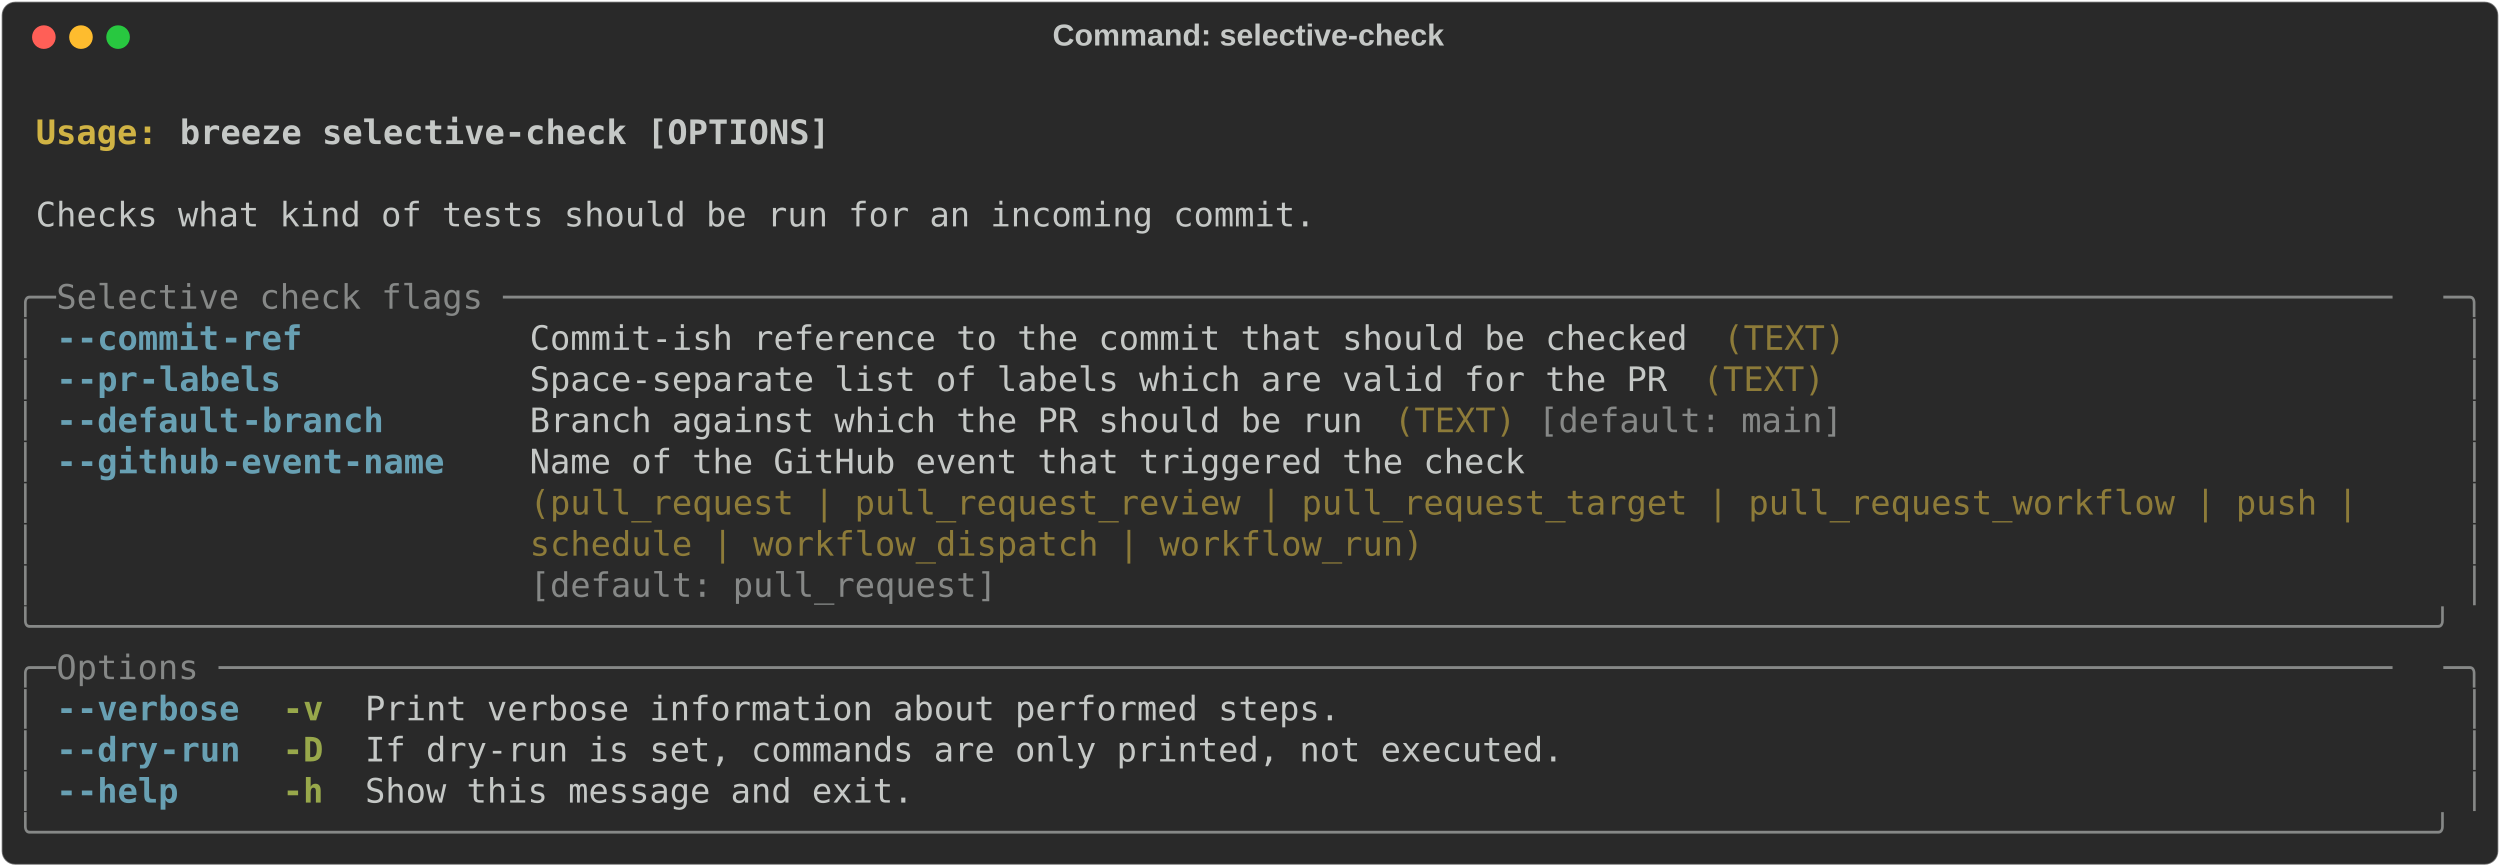
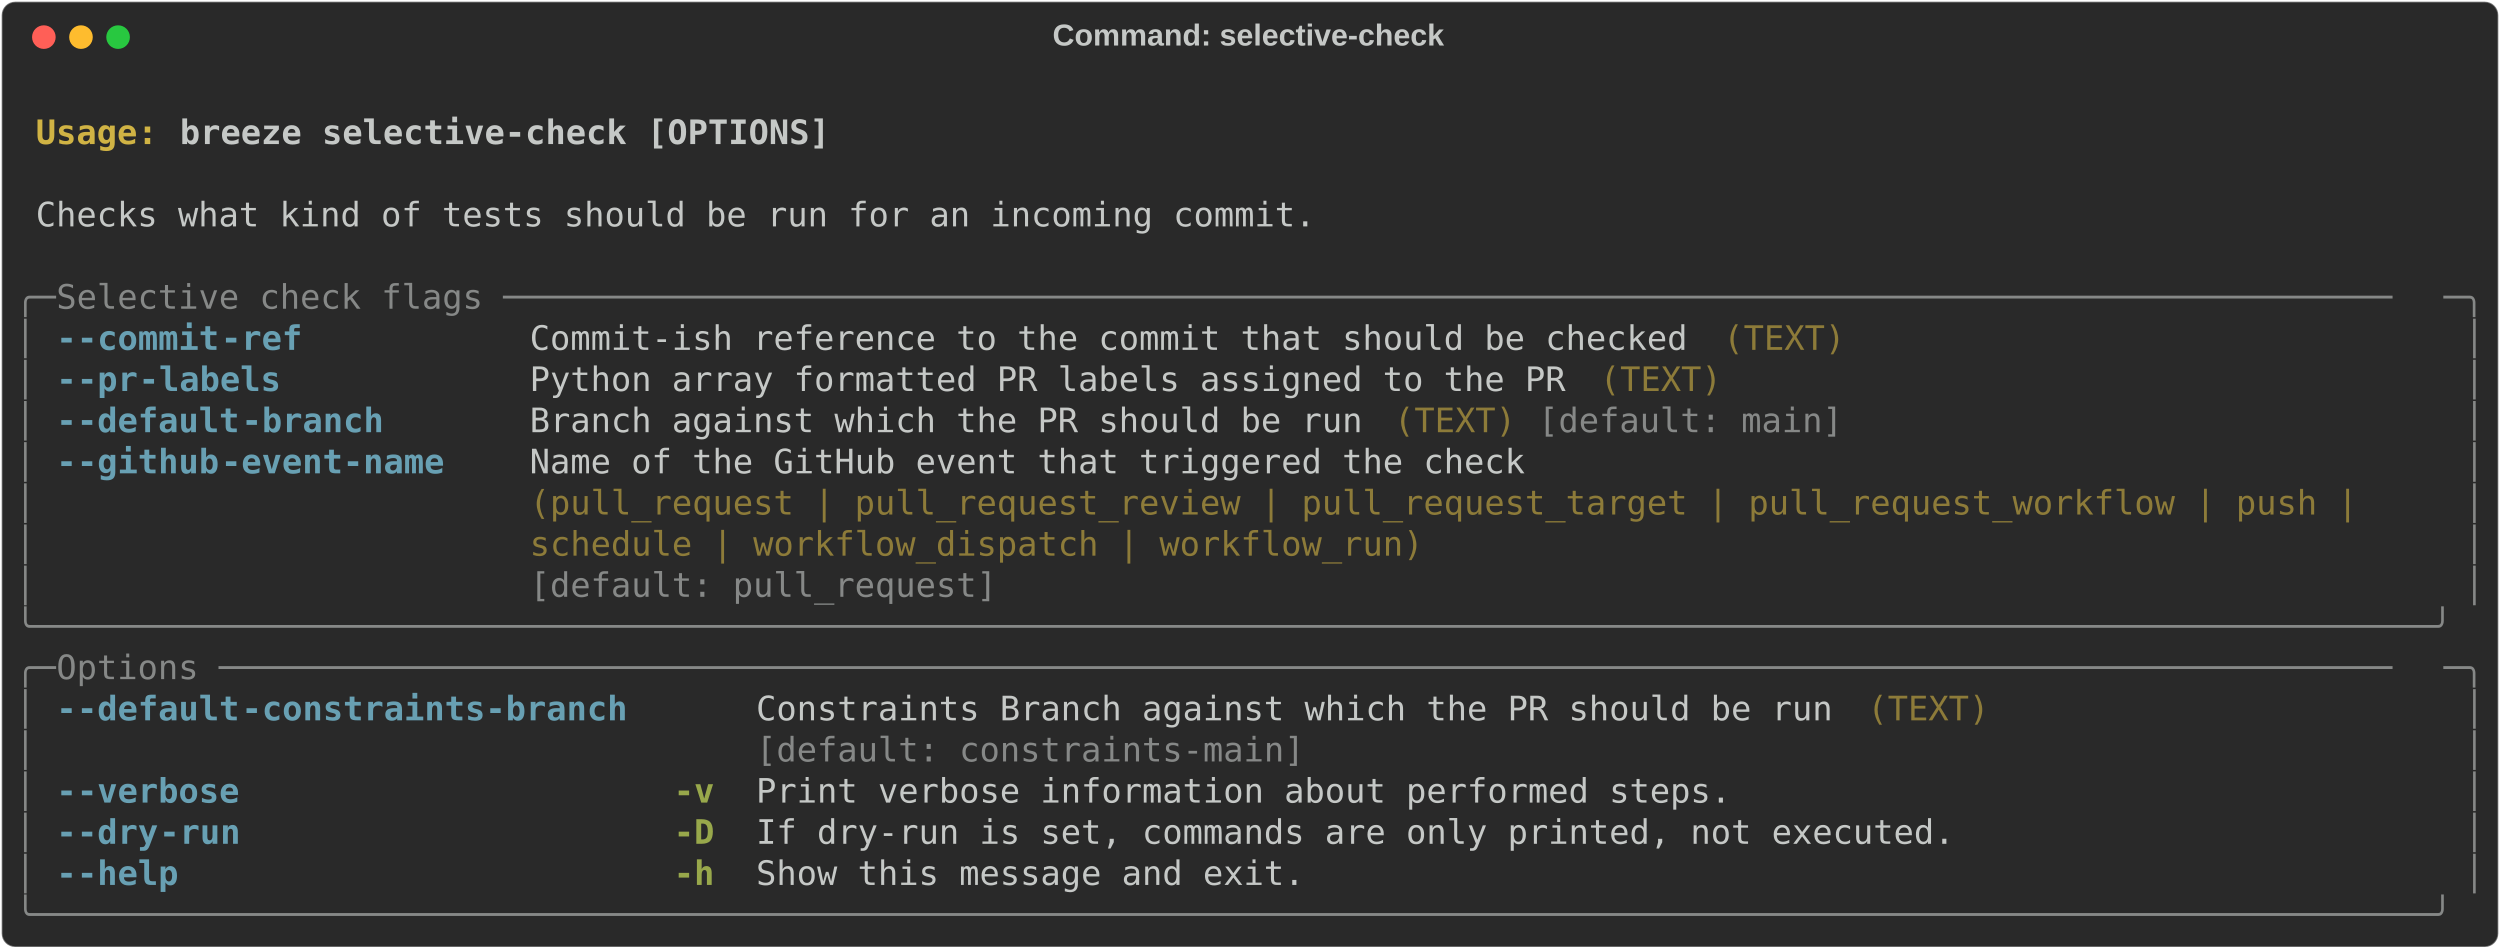
- <svg xmlns="http://www.w3.org/2000/svg" class="rich-terminal" viewBox="0 0 1482 513.6">
+ <svg xmlns="http://www.w3.org/2000/svg" class="rich-terminal" viewBox="0 0 1482 562.4">
  <style>

    @font-face {
        font-family: "Fira Code";
        src: local("FiraCode-Regular"),
                url("https://cdnjs.cloudflare.com/ajax/libs/firacode/6.2.0/woff2/FiraCode-Regular.woff2") format("woff2"),
                url("https://cdnjs.cloudflare.com/ajax/libs/firacode/6.2.0/woff/FiraCode-Regular.woff") format("woff");
        font-style: normal;
        font-weight: 400;
    }
    @font-face {
        font-family: "Fira Code";
        src: local("FiraCode-Bold"),
                url("https://cdnjs.cloudflare.com/ajax/libs/firacode/6.2.0/woff2/FiraCode-Bold.woff2") format("woff2"),
                url("https://cdnjs.cloudflare.com/ajax/libs/firacode/6.2.0/woff/FiraCode-Bold.woff") format("woff");
        font-style: bold;
        font-weight: 700;
    }

-     .terminal-1596602645-matrix {
+     .terminal-1234336166-matrix {
        font-family: Fira Code, monospace;
        font-size: 20px;
        line-height: 24.4px;
        font-variant-east-asian: full-width;
    }

-     .terminal-1596602645-title {
+     .terminal-1234336166-title {
        font-size: 18px;
        font-weight: bold;
        font-family: arial;
    }

-     .terminal-1596602645-r1 { fill: #c5c8c6;font-weight: bold }
- .terminal-1596602645-r2 { fill: #c5c8c6 }
- .terminal-1596602645-r3 { fill: #d0b344;font-weight: bold }
- .terminal-1596602645-r4 { fill: #868887 }
- .terminal-1596602645-r5 { fill: #68a0b3;font-weight: bold }
- .terminal-1596602645-r6 { fill: #8d7b39 }
- .terminal-1596602645-r7 { fill: #98a84b;font-weight: bold }
+     .terminal-1234336166-r1 { fill: #c5c8c6;font-weight: bold }
+ .terminal-1234336166-r2 { fill: #c5c8c6 }
+ .terminal-1234336166-r3 { fill: #d0b344;font-weight: bold }
+ .terminal-1234336166-r4 { fill: #868887 }
+ .terminal-1234336166-r5 { fill: #68a0b3;font-weight: bold }
+ .terminal-1234336166-r6 { fill: #8d7b39 }
+ .terminal-1234336166-r7 { fill: #98a84b;font-weight: bold }
    </style>
  <defs>
-     <clipPath id="terminal-1596602645-clip-terminal">
-       <rect x="0" y="0" width="1463.0" height="462.6" />
-     </clipPath>
-     <clipPath id="terminal-1596602645-line-0">
+     <clipPath id="terminal-1234336166-clip-terminal">
+       <rect x="0" y="0" width="1463.0" height="511.4" />
+     </clipPath>
+     <clipPath id="terminal-1234336166-line-0">
      <rect x="0" y="1.5" width="1464" height="24.65" />
    </clipPath>
-     <clipPath id="terminal-1596602645-line-1">
+     <clipPath id="terminal-1234336166-line-1">
      <rect x="0" y="25.9" width="1464" height="24.65" />
    </clipPath>
-     <clipPath id="terminal-1596602645-line-2">
+     <clipPath id="terminal-1234336166-line-2">
      <rect x="0" y="50.3" width="1464" height="24.65" />
    </clipPath>
-     <clipPath id="terminal-1596602645-line-3">
+     <clipPath id="terminal-1234336166-line-3">
      <rect x="0" y="74.7" width="1464" height="24.65" />
    </clipPath>
-     <clipPath id="terminal-1596602645-line-4">
+     <clipPath id="terminal-1234336166-line-4">
      <rect x="0" y="99.1" width="1464" height="24.65" />
    </clipPath>
-     <clipPath id="terminal-1596602645-line-5">
+     <clipPath id="terminal-1234336166-line-5">
      <rect x="0" y="123.5" width="1464" height="24.65" />
    </clipPath>
-     <clipPath id="terminal-1596602645-line-6">
+     <clipPath id="terminal-1234336166-line-6">
      <rect x="0" y="147.9" width="1464" height="24.65" />
    </clipPath>
-     <clipPath id="terminal-1596602645-line-7">
+     <clipPath id="terminal-1234336166-line-7">
      <rect x="0" y="172.3" width="1464" height="24.65" />
    </clipPath>
-     <clipPath id="terminal-1596602645-line-8">
+     <clipPath id="terminal-1234336166-line-8">
      <rect x="0" y="196.7" width="1464" height="24.65" />
    </clipPath>
-     <clipPath id="terminal-1596602645-line-9">
+     <clipPath id="terminal-1234336166-line-9">
      <rect x="0" y="221.1" width="1464" height="24.65" />
    </clipPath>
-     <clipPath id="terminal-1596602645-line-10">
+     <clipPath id="terminal-1234336166-line-10">
      <rect x="0" y="245.5" width="1464" height="24.65" />
    </clipPath>
-     <clipPath id="terminal-1596602645-line-11">
+     <clipPath id="terminal-1234336166-line-11">
      <rect x="0" y="269.9" width="1464" height="24.65" />
    </clipPath>
-     <clipPath id="terminal-1596602645-line-12">
+     <clipPath id="terminal-1234336166-line-12">
      <rect x="0" y="294.3" width="1464" height="24.65" />
    </clipPath>
-     <clipPath id="terminal-1596602645-line-13">
+     <clipPath id="terminal-1234336166-line-13">
      <rect x="0" y="318.7" width="1464" height="24.65" />
    </clipPath>
-     <clipPath id="terminal-1596602645-line-14">
+     <clipPath id="terminal-1234336166-line-14">
      <rect x="0" y="343.1" width="1464" height="24.65" />
    </clipPath>
-     <clipPath id="terminal-1596602645-line-15">
+     <clipPath id="terminal-1234336166-line-15">
      <rect x="0" y="367.5" width="1464" height="24.65" />
    </clipPath>
-     <clipPath id="terminal-1596602645-line-16">
+     <clipPath id="terminal-1234336166-line-16">
      <rect x="0" y="391.9" width="1464" height="24.65" />
    </clipPath>
-     <clipPath id="terminal-1596602645-line-17">
+     <clipPath id="terminal-1234336166-line-17">
      <rect x="0" y="416.3" width="1464" height="24.65" />
    </clipPath>
+     <clipPath id="terminal-1234336166-line-18">
+       <rect x="0" y="440.7" width="1464" height="24.65" />
+     </clipPath>
+     <clipPath id="terminal-1234336166-line-19">
+       <rect x="0" y="465.1" width="1464" height="24.65" />
+     </clipPath>
  </defs>
-   <rect fill="#292929" stroke="rgba(255,255,255,0.35)" stroke-width="1" x="1" y="1" width="1480" height="511.6" rx="8" />
-   <text class="terminal-1596602645-title" fill="#c5c8c6" text-anchor="middle" x="740" y="27">Command: selective-check</text>
+   <rect fill="#292929" stroke="rgba(255,255,255,0.35)" stroke-width="1" x="1" y="1" width="1480" height="560.4" rx="8" />
+   <text class="terminal-1234336166-title" fill="#c5c8c6" text-anchor="middle" x="740" y="27">Command: selective-check</text>
  <g transform="translate(26,22)">
    <circle cx="0" cy="0" r="7" fill="#ff5f57" />
    <circle cx="22" cy="0" r="7" fill="#febc2e" />
    <circle cx="44" cy="0" r="7" fill="#28c840" />
  </g>
-   <g transform="translate(9, 41)" clip-path="url(#terminal-1596602645-clip-terminal)">
-     <g class="terminal-1596602645-matrix">
-       <text class="terminal-1596602645-r2" x="1464" y="20" textLength="12.2" clip-path="url(#terminal-1596602645-line-0)">
- </text>
-       <text class="terminal-1596602645-r3" x="12.2" y="44.4" textLength="85.4" clip-path="url(#terminal-1596602645-line-1)">Usage: </text>
-       <text class="terminal-1596602645-r1" x="97.6" y="44.4" textLength="390.4" clip-path="url(#terminal-1596602645-line-1)">breeze selective-check [OPTIONS]</text>
-       <text class="terminal-1596602645-r2" x="1464" y="44.4" textLength="12.2" clip-path="url(#terminal-1596602645-line-1)">
- </text>
-       <text class="terminal-1596602645-r2" x="1464" y="68.8" textLength="12.2" clip-path="url(#terminal-1596602645-line-2)">
- </text>
-       <text class="terminal-1596602645-r2" x="12.2" y="93.2" textLength="768.6" clip-path="url(#terminal-1596602645-line-3)">Checks what kind of tests should be run for an incoming commit.</text>
-       <text class="terminal-1596602645-r2" x="1464" y="93.2" textLength="12.2" clip-path="url(#terminal-1596602645-line-3)">
- </text>
-       <text class="terminal-1596602645-r2" x="1464" y="117.6" textLength="12.2" clip-path="url(#terminal-1596602645-line-4)">
- </text>
-       <text class="terminal-1596602645-r4" x="0" y="142" textLength="24.4" clip-path="url(#terminal-1596602645-line-5)">╭─</text>
-       <text class="terminal-1596602645-r4" x="24.4" y="142" textLength="1415.2" clip-path="url(#terminal-1596602645-line-5)"> Selective check flags ─────────────────────────────────────────────────────────────────────────────────────────────</text>
-       <text class="terminal-1596602645-r4" x="1439.6" y="142" textLength="24.4" clip-path="url(#terminal-1596602645-line-5)">─╮</text>
-       <text class="terminal-1596602645-r2" x="1464" y="142" textLength="12.2" clip-path="url(#terminal-1596602645-line-5)">
- </text>
-       <text class="terminal-1596602645-r4" x="0" y="166.4" textLength="12.2" clip-path="url(#terminal-1596602645-line-6)">│</text>
-       <text class="terminal-1596602645-r5" x="24.4" y="166.4" textLength="12.2" clip-path="url(#terminal-1596602645-line-6)">-</text>
-       <text class="terminal-1596602645-r5" x="36.6" y="166.4" textLength="85.4" clip-path="url(#terminal-1596602645-line-6)">-commit</text>
-       <text class="terminal-1596602645-r5" x="122" y="166.4" textLength="48.8" clip-path="url(#terminal-1596602645-line-6)">-ref</text>
-       <text class="terminal-1596602645-r2" x="305" y="166.4" textLength="695.4" clip-path="url(#terminal-1596602645-line-6)">Commit-ish reference to the commit that should be checked</text>
-       <text class="terminal-1596602645-r6" x="1012.6" y="166.4" textLength="73.2" clip-path="url(#terminal-1596602645-line-6)">(TEXT)</text>
-       <text class="terminal-1596602645-r4" x="1451.8" y="166.4" textLength="12.2" clip-path="url(#terminal-1596602645-line-6)">│</text>
-       <text class="terminal-1596602645-r2" x="1464" y="166.4" textLength="12.2" clip-path="url(#terminal-1596602645-line-6)">
- </text>
-       <text class="terminal-1596602645-r4" x="0" y="190.8" textLength="12.2" clip-path="url(#terminal-1596602645-line-7)">│</text>
-       <text class="terminal-1596602645-r5" x="24.4" y="190.8" textLength="12.2" clip-path="url(#terminal-1596602645-line-7)">-</text>
-       <text class="terminal-1596602645-r5" x="36.6" y="190.8" textLength="36.6" clip-path="url(#terminal-1596602645-line-7)">-pr</text>
-       <text class="terminal-1596602645-r5" x="73.2" y="190.8" textLength="85.4" clip-path="url(#terminal-1596602645-line-7)">-labels</text>
-       <text class="terminal-1596602645-r2" x="305" y="190.8" textLength="683.2" clip-path="url(#terminal-1596602645-line-7)">Space-separate list of labels which are valid for the PR</text>
-       <text class="terminal-1596602645-r6" x="1000.4" y="190.8" textLength="73.2" clip-path="url(#terminal-1596602645-line-7)">(TEXT)</text>
-       <text class="terminal-1596602645-r4" x="1451.8" y="190.8" textLength="12.2" clip-path="url(#terminal-1596602645-line-7)">│</text>
-       <text class="terminal-1596602645-r2" x="1464" y="190.8" textLength="12.2" clip-path="url(#terminal-1596602645-line-7)">
- </text>
-       <text class="terminal-1596602645-r4" x="0" y="215.2" textLength="12.2" clip-path="url(#terminal-1596602645-line-8)">│</text>
-       <text class="terminal-1596602645-r5" x="24.4" y="215.2" textLength="12.2" clip-path="url(#terminal-1596602645-line-8)">-</text>
-       <text class="terminal-1596602645-r5" x="36.6" y="215.2" textLength="97.6" clip-path="url(#terminal-1596602645-line-8)">-default</text>
-       <text class="terminal-1596602645-r5" x="134.2" y="215.2" textLength="85.4" clip-path="url(#terminal-1596602645-line-8)">-branch</text>
-       <text class="terminal-1596602645-r2" x="305" y="215.2" textLength="500.2" clip-path="url(#terminal-1596602645-line-8)">Branch against which the PR should be run</text>
-       <text class="terminal-1596602645-r6" x="817.4" y="215.2" textLength="73.2" clip-path="url(#terminal-1596602645-line-8)">(TEXT)</text>
-       <text class="terminal-1596602645-r4" x="902.8" y="215.2" textLength="183" clip-path="url(#terminal-1596602645-line-8)">[default: main]</text>
-       <text class="terminal-1596602645-r4" x="1451.8" y="215.2" textLength="12.2" clip-path="url(#terminal-1596602645-line-8)">│</text>
-       <text class="terminal-1596602645-r2" x="1464" y="215.2" textLength="12.2" clip-path="url(#terminal-1596602645-line-8)">
- </text>
-       <text class="terminal-1596602645-r4" x="0" y="239.6" textLength="12.2" clip-path="url(#terminal-1596602645-line-9)">│</text>
-       <text class="terminal-1596602645-r5" x="24.4" y="239.6" textLength="12.2" clip-path="url(#terminal-1596602645-line-9)">-</text>
-       <text class="terminal-1596602645-r5" x="36.6" y="239.6" textLength="85.4" clip-path="url(#terminal-1596602645-line-9)">-github</text>
-       <text class="terminal-1596602645-r5" x="122" y="239.6" textLength="134.2" clip-path="url(#terminal-1596602645-line-9)">-event-name</text>
-       <text class="terminal-1596602645-r2" x="305" y="239.6" textLength="1134.6" clip-path="url(#terminal-1596602645-line-9)">Name of the GitHub event that triggered the check                                            </text>
-       <text class="terminal-1596602645-r4" x="1451.8" y="239.6" textLength="12.2" clip-path="url(#terminal-1596602645-line-9)">│</text>
-       <text class="terminal-1596602645-r2" x="1464" y="239.6" textLength="12.2" clip-path="url(#terminal-1596602645-line-9)">
- </text>
-       <text class="terminal-1596602645-r4" x="0" y="264" textLength="12.2" clip-path="url(#terminal-1596602645-line-10)">│</text>
-       <text class="terminal-1596602645-r6" x="305" y="264" textLength="1134.6" clip-path="url(#terminal-1596602645-line-10)">(pull_request | pull_request_review | pull_request_target | pull_request_workflow | push |   </text>
-       <text class="terminal-1596602645-r4" x="1451.8" y="264" textLength="12.2" clip-path="url(#terminal-1596602645-line-10)">│</text>
-       <text class="terminal-1596602645-r2" x="1464" y="264" textLength="12.2" clip-path="url(#terminal-1596602645-line-10)">
- </text>
-       <text class="terminal-1596602645-r4" x="0" y="288.4" textLength="12.2" clip-path="url(#terminal-1596602645-line-11)">│</text>
-       <text class="terminal-1596602645-r6" x="305" y="288.4" textLength="1134.6" clip-path="url(#terminal-1596602645-line-11)">schedule | workflow_dispatch | workflow_run)                                                 </text>
-       <text class="terminal-1596602645-r4" x="1451.8" y="288.4" textLength="12.2" clip-path="url(#terminal-1596602645-line-11)">│</text>
-       <text class="terminal-1596602645-r2" x="1464" y="288.4" textLength="12.2" clip-path="url(#terminal-1596602645-line-11)">
- </text>
-       <text class="terminal-1596602645-r4" x="0" y="312.8" textLength="12.2" clip-path="url(#terminal-1596602645-line-12)">│</text>
-       <text class="terminal-1596602645-r4" x="305" y="312.8" textLength="1134.6" clip-path="url(#terminal-1596602645-line-12)">[default: pull_request]                                                                      </text>
-       <text class="terminal-1596602645-r4" x="1451.8" y="312.8" textLength="12.2" clip-path="url(#terminal-1596602645-line-12)">│</text>
-       <text class="terminal-1596602645-r2" x="1464" y="312.8" textLength="12.2" clip-path="url(#terminal-1596602645-line-12)">
- </text>
-       <text class="terminal-1596602645-r4" x="0" y="337.2" textLength="1464" clip-path="url(#terminal-1596602645-line-13)">╰──────────────────────────────────────────────────────────────────────────────────────────────────────────────────────╯</text>
-       <text class="terminal-1596602645-r2" x="1464" y="337.2" textLength="12.2" clip-path="url(#terminal-1596602645-line-13)">
- </text>
-       <text class="terminal-1596602645-r4" x="0" y="361.6" textLength="24.4" clip-path="url(#terminal-1596602645-line-14)">╭─</text>
-       <text class="terminal-1596602645-r4" x="24.4" y="361.6" textLength="1415.2" clip-path="url(#terminal-1596602645-line-14)"> Options ───────────────────────────────────────────────────────────────────────────────────────────────────────────</text>
-       <text class="terminal-1596602645-r4" x="1439.6" y="361.6" textLength="24.4" clip-path="url(#terminal-1596602645-line-14)">─╮</text>
-       <text class="terminal-1596602645-r2" x="1464" y="361.6" textLength="12.2" clip-path="url(#terminal-1596602645-line-14)">
- </text>
-       <text class="terminal-1596602645-r4" x="0" y="386" textLength="12.2" clip-path="url(#terminal-1596602645-line-15)">│</text>
-       <text class="terminal-1596602645-r5" x="24.4" y="386" textLength="12.2" clip-path="url(#terminal-1596602645-line-15)">-</text>
-       <text class="terminal-1596602645-r5" x="36.6" y="386" textLength="97.6" clip-path="url(#terminal-1596602645-line-15)">-verbose</text>
-       <text class="terminal-1596602645-r7" x="158.6" y="386" textLength="24.4" clip-path="url(#terminal-1596602645-line-15)">-v</text>
-       <text class="terminal-1596602645-r2" x="207.4" y="386" textLength="585.6" clip-path="url(#terminal-1596602645-line-15)">Print verbose information about performed steps.</text>
-       <text class="terminal-1596602645-r4" x="1451.8" y="386" textLength="12.2" clip-path="url(#terminal-1596602645-line-15)">│</text>
-       <text class="terminal-1596602645-r2" x="1464" y="386" textLength="12.2" clip-path="url(#terminal-1596602645-line-15)">
- </text>
-       <text class="terminal-1596602645-r4" x="0" y="410.4" textLength="12.2" clip-path="url(#terminal-1596602645-line-16)">│</text>
-       <text class="terminal-1596602645-r5" x="24.4" y="410.4" textLength="12.2" clip-path="url(#terminal-1596602645-line-16)">-</text>
-       <text class="terminal-1596602645-r5" x="36.6" y="410.4" textLength="48.8" clip-path="url(#terminal-1596602645-line-16)">-dry</text>
-       <text class="terminal-1596602645-r5" x="85.4" y="410.4" textLength="48.8" clip-path="url(#terminal-1596602645-line-16)">-run</text>
-       <text class="terminal-1596602645-r7" x="158.6" y="410.4" textLength="24.4" clip-path="url(#terminal-1596602645-line-16)">-D</text>
-       <text class="terminal-1596602645-r2" x="207.4" y="410.4" textLength="719.8" clip-path="url(#terminal-1596602645-line-16)">If dry-run is set, commands are only printed, not executed.</text>
-       <text class="terminal-1596602645-r4" x="1451.8" y="410.4" textLength="12.2" clip-path="url(#terminal-1596602645-line-16)">│</text>
-       <text class="terminal-1596602645-r2" x="1464" y="410.4" textLength="12.2" clip-path="url(#terminal-1596602645-line-16)">
- </text>
-       <text class="terminal-1596602645-r4" x="0" y="434.8" textLength="12.2" clip-path="url(#terminal-1596602645-line-17)">│</text>
-       <text class="terminal-1596602645-r5" x="24.4" y="434.8" textLength="12.2" clip-path="url(#terminal-1596602645-line-17)">-</text>
-       <text class="terminal-1596602645-r5" x="36.6" y="434.8" textLength="61" clip-path="url(#terminal-1596602645-line-17)">-help</text>
-       <text class="terminal-1596602645-r7" x="158.6" y="434.8" textLength="24.4" clip-path="url(#terminal-1596602645-line-17)">-h</text>
-       <text class="terminal-1596602645-r2" x="207.4" y="434.8" textLength="329.4" clip-path="url(#terminal-1596602645-line-17)">Show this message and exit.</text>
-       <text class="terminal-1596602645-r4" x="1451.8" y="434.8" textLength="12.2" clip-path="url(#terminal-1596602645-line-17)">│</text>
-       <text class="terminal-1596602645-r2" x="1464" y="434.8" textLength="12.2" clip-path="url(#terminal-1596602645-line-17)">
- </text>
-       <text class="terminal-1596602645-r4" x="0" y="459.2" textLength="1464" clip-path="url(#terminal-1596602645-line-18)">╰──────────────────────────────────────────────────────────────────────────────────────────────────────────────────────╯</text>
-       <text class="terminal-1596602645-r2" x="1464" y="459.2" textLength="12.2" clip-path="url(#terminal-1596602645-line-18)">
+   <g transform="translate(9, 41)" clip-path="url(#terminal-1234336166-clip-terminal)">
+     <g class="terminal-1234336166-matrix">
+       <text class="terminal-1234336166-r2" x="1464" y="20" textLength="12.2" clip-path="url(#terminal-1234336166-line-0)">
+ </text>
+       <text class="terminal-1234336166-r3" x="12.2" y="44.4" textLength="85.4" clip-path="url(#terminal-1234336166-line-1)">Usage: </text>
+       <text class="terminal-1234336166-r1" x="97.6" y="44.4" textLength="390.4" clip-path="url(#terminal-1234336166-line-1)">breeze selective-check [OPTIONS]</text>
+       <text class="terminal-1234336166-r2" x="1464" y="44.4" textLength="12.2" clip-path="url(#terminal-1234336166-line-1)">
+ </text>
+       <text class="terminal-1234336166-r2" x="1464" y="68.8" textLength="12.2" clip-path="url(#terminal-1234336166-line-2)">
+ </text>
+       <text class="terminal-1234336166-r2" x="12.2" y="93.2" textLength="768.6" clip-path="url(#terminal-1234336166-line-3)">Checks what kind of tests should be run for an incoming commit.</text>
+       <text class="terminal-1234336166-r2" x="1464" y="93.2" textLength="12.2" clip-path="url(#terminal-1234336166-line-3)">
+ </text>
+       <text class="terminal-1234336166-r2" x="1464" y="117.6" textLength="12.2" clip-path="url(#terminal-1234336166-line-4)">
+ </text>
+       <text class="terminal-1234336166-r4" x="0" y="142" textLength="24.4" clip-path="url(#terminal-1234336166-line-5)">╭─</text>
+       <text class="terminal-1234336166-r4" x="24.4" y="142" textLength="1415.2" clip-path="url(#terminal-1234336166-line-5)"> Selective check flags ─────────────────────────────────────────────────────────────────────────────────────────────</text>
+       <text class="terminal-1234336166-r4" x="1439.6" y="142" textLength="24.4" clip-path="url(#terminal-1234336166-line-5)">─╮</text>
+       <text class="terminal-1234336166-r2" x="1464" y="142" textLength="12.2" clip-path="url(#terminal-1234336166-line-5)">
+ </text>
+       <text class="terminal-1234336166-r4" x="0" y="166.4" textLength="12.2" clip-path="url(#terminal-1234336166-line-6)">│</text>
+       <text class="terminal-1234336166-r5" x="24.4" y="166.4" textLength="12.2" clip-path="url(#terminal-1234336166-line-6)">-</text>
+       <text class="terminal-1234336166-r5" x="36.6" y="166.4" textLength="85.4" clip-path="url(#terminal-1234336166-line-6)">-commit</text>
+       <text class="terminal-1234336166-r5" x="122" y="166.4" textLength="48.8" clip-path="url(#terminal-1234336166-line-6)">-ref</text>
+       <text class="terminal-1234336166-r2" x="305" y="166.4" textLength="695.4" clip-path="url(#terminal-1234336166-line-6)">Commit-ish reference to the commit that should be checked</text>
+       <text class="terminal-1234336166-r6" x="1012.6" y="166.4" textLength="73.2" clip-path="url(#terminal-1234336166-line-6)">(TEXT)</text>
+       <text class="terminal-1234336166-r4" x="1451.8" y="166.4" textLength="12.2" clip-path="url(#terminal-1234336166-line-6)">│</text>
+       <text class="terminal-1234336166-r2" x="1464" y="166.4" textLength="12.2" clip-path="url(#terminal-1234336166-line-6)">
+ </text>
+       <text class="terminal-1234336166-r4" x="0" y="190.8" textLength="12.2" clip-path="url(#terminal-1234336166-line-7)">│</text>
+       <text class="terminal-1234336166-r5" x="24.4" y="190.8" textLength="12.2" clip-path="url(#terminal-1234336166-line-7)">-</text>
+       <text class="terminal-1234336166-r5" x="36.6" y="190.8" textLength="36.6" clip-path="url(#terminal-1234336166-line-7)">-pr</text>
+       <text class="terminal-1234336166-r5" x="73.2" y="190.8" textLength="85.4" clip-path="url(#terminal-1234336166-line-7)">-labels</text>
+       <text class="terminal-1234336166-r2" x="305" y="190.8" textLength="622.2" clip-path="url(#terminal-1234336166-line-7)">Python array formatted PR labels assigned to the PR</text>
+       <text class="terminal-1234336166-r6" x="939.4" y="190.8" textLength="73.2" clip-path="url(#terminal-1234336166-line-7)">(TEXT)</text>
+       <text class="terminal-1234336166-r4" x="1451.8" y="190.8" textLength="12.2" clip-path="url(#terminal-1234336166-line-7)">│</text>
+       <text class="terminal-1234336166-r2" x="1464" y="190.8" textLength="12.2" clip-path="url(#terminal-1234336166-line-7)">
+ </text>
+       <text class="terminal-1234336166-r4" x="0" y="215.2" textLength="12.2" clip-path="url(#terminal-1234336166-line-8)">│</text>
+       <text class="terminal-1234336166-r5" x="24.4" y="215.2" textLength="12.2" clip-path="url(#terminal-1234336166-line-8)">-</text>
+       <text class="terminal-1234336166-r5" x="36.6" y="215.2" textLength="97.6" clip-path="url(#terminal-1234336166-line-8)">-default</text>
+       <text class="terminal-1234336166-r5" x="134.2" y="215.2" textLength="85.4" clip-path="url(#terminal-1234336166-line-8)">-branch</text>
+       <text class="terminal-1234336166-r2" x="305" y="215.2" textLength="500.2" clip-path="url(#terminal-1234336166-line-8)">Branch against which the PR should be run</text>
+       <text class="terminal-1234336166-r6" x="817.4" y="215.2" textLength="73.2" clip-path="url(#terminal-1234336166-line-8)">(TEXT)</text>
+       <text class="terminal-1234336166-r4" x="902.8" y="215.2" textLength="183" clip-path="url(#terminal-1234336166-line-8)">[default: main]</text>
+       <text class="terminal-1234336166-r4" x="1451.8" y="215.2" textLength="12.2" clip-path="url(#terminal-1234336166-line-8)">│</text>
+       <text class="terminal-1234336166-r2" x="1464" y="215.2" textLength="12.2" clip-path="url(#terminal-1234336166-line-8)">
+ </text>
+       <text class="terminal-1234336166-r4" x="0" y="239.6" textLength="12.2" clip-path="url(#terminal-1234336166-line-9)">│</text>
+       <text class="terminal-1234336166-r5" x="24.4" y="239.6" textLength="12.2" clip-path="url(#terminal-1234336166-line-9)">-</text>
+       <text class="terminal-1234336166-r5" x="36.6" y="239.6" textLength="85.4" clip-path="url(#terminal-1234336166-line-9)">-github</text>
+       <text class="terminal-1234336166-r5" x="122" y="239.6" textLength="134.2" clip-path="url(#terminal-1234336166-line-9)">-event-name</text>
+       <text class="terminal-1234336166-r2" x="305" y="239.6" textLength="1134.6" clip-path="url(#terminal-1234336166-line-9)">Name of the GitHub event that triggered the check                                            </text>
+       <text class="terminal-1234336166-r4" x="1451.8" y="239.6" textLength="12.2" clip-path="url(#terminal-1234336166-line-9)">│</text>
+       <text class="terminal-1234336166-r2" x="1464" y="239.6" textLength="12.2" clip-path="url(#terminal-1234336166-line-9)">
+ </text>
+       <text class="terminal-1234336166-r4" x="0" y="264" textLength="12.2" clip-path="url(#terminal-1234336166-line-10)">│</text>
+       <text class="terminal-1234336166-r6" x="305" y="264" textLength="1134.6" clip-path="url(#terminal-1234336166-line-10)">(pull_request | pull_request_review | pull_request_target | pull_request_workflow | push |   </text>
+       <text class="terminal-1234336166-r4" x="1451.8" y="264" textLength="12.2" clip-path="url(#terminal-1234336166-line-10)">│</text>
+       <text class="terminal-1234336166-r2" x="1464" y="264" textLength="12.2" clip-path="url(#terminal-1234336166-line-10)">
+ </text>
+       <text class="terminal-1234336166-r4" x="0" y="288.4" textLength="12.2" clip-path="url(#terminal-1234336166-line-11)">│</text>
+       <text class="terminal-1234336166-r6" x="305" y="288.4" textLength="1134.6" clip-path="url(#terminal-1234336166-line-11)">schedule | workflow_dispatch | workflow_run)                                                 </text>
+       <text class="terminal-1234336166-r4" x="1451.8" y="288.4" textLength="12.2" clip-path="url(#terminal-1234336166-line-11)">│</text>
+       <text class="terminal-1234336166-r2" x="1464" y="288.4" textLength="12.2" clip-path="url(#terminal-1234336166-line-11)">
+ </text>
+       <text class="terminal-1234336166-r4" x="0" y="312.8" textLength="12.2" clip-path="url(#terminal-1234336166-line-12)">│</text>
+       <text class="terminal-1234336166-r4" x="305" y="312.8" textLength="1134.6" clip-path="url(#terminal-1234336166-line-12)">[default: pull_request]                                                                      </text>
+       <text class="terminal-1234336166-r4" x="1451.8" y="312.8" textLength="12.2" clip-path="url(#terminal-1234336166-line-12)">│</text>
+       <text class="terminal-1234336166-r2" x="1464" y="312.8" textLength="12.2" clip-path="url(#terminal-1234336166-line-12)">
+ </text>
+       <text class="terminal-1234336166-r4" x="0" y="337.2" textLength="1464" clip-path="url(#terminal-1234336166-line-13)">╰──────────────────────────────────────────────────────────────────────────────────────────────────────────────────────╯</text>
+       <text class="terminal-1234336166-r2" x="1464" y="337.2" textLength="12.2" clip-path="url(#terminal-1234336166-line-13)">
+ </text>
+       <text class="terminal-1234336166-r4" x="0" y="361.6" textLength="24.4" clip-path="url(#terminal-1234336166-line-14)">╭─</text>
+       <text class="terminal-1234336166-r4" x="24.4" y="361.6" textLength="1415.2" clip-path="url(#terminal-1234336166-line-14)"> Options ───────────────────────────────────────────────────────────────────────────────────────────────────────────</text>
+       <text class="terminal-1234336166-r4" x="1439.6" y="361.6" textLength="24.4" clip-path="url(#terminal-1234336166-line-14)">─╮</text>
+       <text class="terminal-1234336166-r2" x="1464" y="361.6" textLength="12.2" clip-path="url(#terminal-1234336166-line-14)">
+ </text>
+       <text class="terminal-1234336166-r4" x="0" y="386" textLength="12.2" clip-path="url(#terminal-1234336166-line-15)">│</text>
+       <text class="terminal-1234336166-r5" x="24.4" y="386" textLength="12.2" clip-path="url(#terminal-1234336166-line-15)">-</text>
+       <text class="terminal-1234336166-r5" x="36.6" y="386" textLength="97.6" clip-path="url(#terminal-1234336166-line-15)">-default</text>
+       <text class="terminal-1234336166-r5" x="134.2" y="386" textLength="231.8" clip-path="url(#terminal-1234336166-line-15)">-constraints-branch</text>
+       <text class="terminal-1234336166-r2" x="439.2" y="386" textLength="646.6" clip-path="url(#terminal-1234336166-line-15)">Constraints Branch against which the PR should be run</text>
+       <text class="terminal-1234336166-r6" x="1098" y="386" textLength="73.2" clip-path="url(#terminal-1234336166-line-15)">(TEXT)</text>
+       <text class="terminal-1234336166-r4" x="1451.8" y="386" textLength="12.2" clip-path="url(#terminal-1234336166-line-15)">│</text>
+       <text class="terminal-1234336166-r2" x="1464" y="386" textLength="12.2" clip-path="url(#terminal-1234336166-line-15)">
+ </text>
+       <text class="terminal-1234336166-r4" x="0" y="410.4" textLength="12.2" clip-path="url(#terminal-1234336166-line-16)">│</text>
+       <text class="terminal-1234336166-r4" x="439.2" y="410.4" textLength="646.6" clip-path="url(#terminal-1234336166-line-16)">[default: constraints-main]                          </text>
+       <text class="terminal-1234336166-r4" x="1451.8" y="410.4" textLength="12.2" clip-path="url(#terminal-1234336166-line-16)">│</text>
+       <text class="terminal-1234336166-r2" x="1464" y="410.4" textLength="12.2" clip-path="url(#terminal-1234336166-line-16)">
+ </text>
+       <text class="terminal-1234336166-r4" x="0" y="434.8" textLength="12.2" clip-path="url(#terminal-1234336166-line-17)">│</text>
+       <text class="terminal-1234336166-r5" x="24.4" y="434.8" textLength="12.2" clip-path="url(#terminal-1234336166-line-17)">-</text>
+       <text class="terminal-1234336166-r5" x="36.6" y="434.8" textLength="97.6" clip-path="url(#terminal-1234336166-line-17)">-verbose</text>
+       <text class="terminal-1234336166-r7" x="390.4" y="434.8" textLength="24.4" clip-path="url(#terminal-1234336166-line-17)">-v</text>
+       <text class="terminal-1234336166-r2" x="439.2" y="434.8" textLength="585.6" clip-path="url(#terminal-1234336166-line-17)">Print verbose information about performed steps.</text>
+       <text class="terminal-1234336166-r4" x="1451.8" y="434.8" textLength="12.2" clip-path="url(#terminal-1234336166-line-17)">│</text>
+       <text class="terminal-1234336166-r2" x="1464" y="434.8" textLength="12.2" clip-path="url(#terminal-1234336166-line-17)">
+ </text>
+       <text class="terminal-1234336166-r4" x="0" y="459.2" textLength="12.2" clip-path="url(#terminal-1234336166-line-18)">│</text>
+       <text class="terminal-1234336166-r5" x="24.4" y="459.2" textLength="12.2" clip-path="url(#terminal-1234336166-line-18)">-</text>
+       <text class="terminal-1234336166-r5" x="36.6" y="459.2" textLength="48.8" clip-path="url(#terminal-1234336166-line-18)">-dry</text>
+       <text class="terminal-1234336166-r5" x="85.4" y="459.2" textLength="48.8" clip-path="url(#terminal-1234336166-line-18)">-run</text>
+       <text class="terminal-1234336166-r7" x="390.4" y="459.2" textLength="24.4" clip-path="url(#terminal-1234336166-line-18)">-D</text>
+       <text class="terminal-1234336166-r2" x="439.2" y="459.2" textLength="719.8" clip-path="url(#terminal-1234336166-line-18)">If dry-run is set, commands are only printed, not executed.</text>
+       <text class="terminal-1234336166-r4" x="1451.8" y="459.2" textLength="12.2" clip-path="url(#terminal-1234336166-line-18)">│</text>
+       <text class="terminal-1234336166-r2" x="1464" y="459.2" textLength="12.2" clip-path="url(#terminal-1234336166-line-18)">
+ </text>
+       <text class="terminal-1234336166-r4" x="0" y="483.6" textLength="12.2" clip-path="url(#terminal-1234336166-line-19)">│</text>
+       <text class="terminal-1234336166-r5" x="24.4" y="483.6" textLength="12.2" clip-path="url(#terminal-1234336166-line-19)">-</text>
+       <text class="terminal-1234336166-r5" x="36.6" y="483.6" textLength="61" clip-path="url(#terminal-1234336166-line-19)">-help</text>
+       <text class="terminal-1234336166-r7" x="390.4" y="483.6" textLength="24.4" clip-path="url(#terminal-1234336166-line-19)">-h</text>
+       <text class="terminal-1234336166-r2" x="439.2" y="483.6" textLength="329.4" clip-path="url(#terminal-1234336166-line-19)">Show this message and exit.</text>
+       <text class="terminal-1234336166-r4" x="1451.8" y="483.6" textLength="12.2" clip-path="url(#terminal-1234336166-line-19)">│</text>
+       <text class="terminal-1234336166-r2" x="1464" y="483.6" textLength="12.2" clip-path="url(#terminal-1234336166-line-19)">
+ </text>
+       <text class="terminal-1234336166-r4" x="0" y="508" textLength="1464" clip-path="url(#terminal-1234336166-line-20)">╰──────────────────────────────────────────────────────────────────────────────────────────────────────────────────────╯</text>
+       <text class="terminal-1234336166-r2" x="1464" y="508" textLength="12.2" clip-path="url(#terminal-1234336166-line-20)">
</text>
    </g>
  </g>
</svg>
